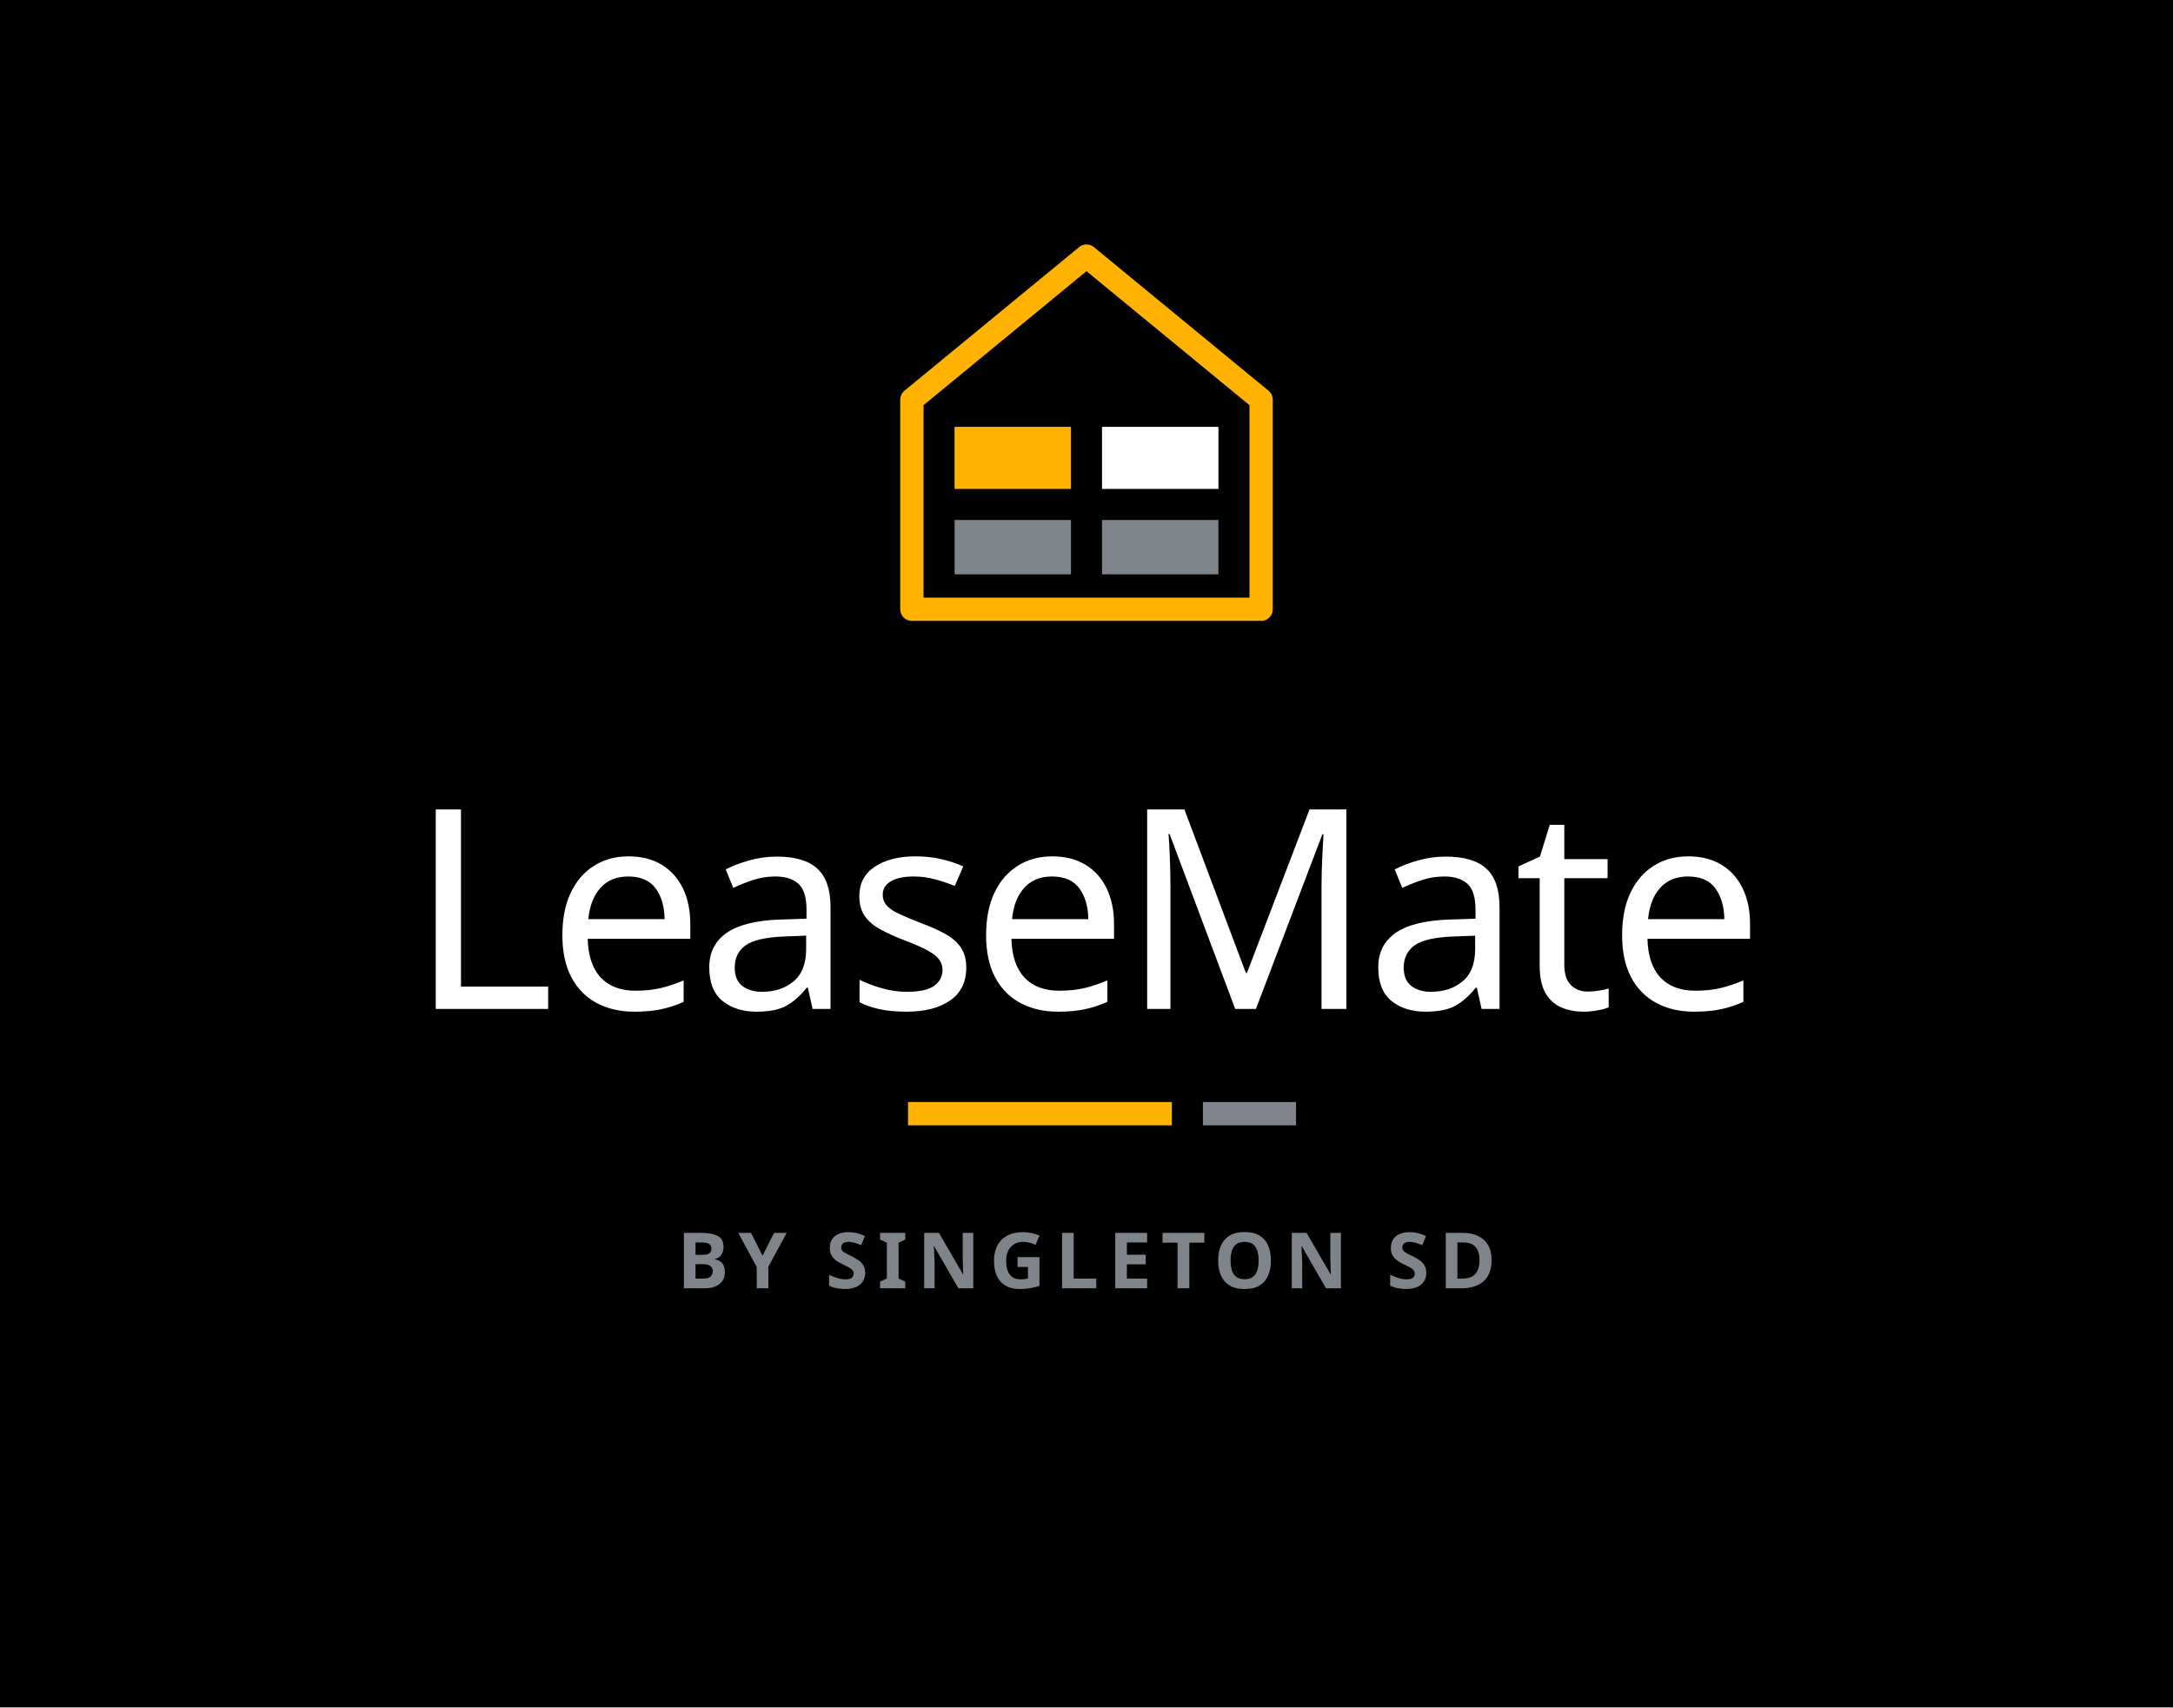
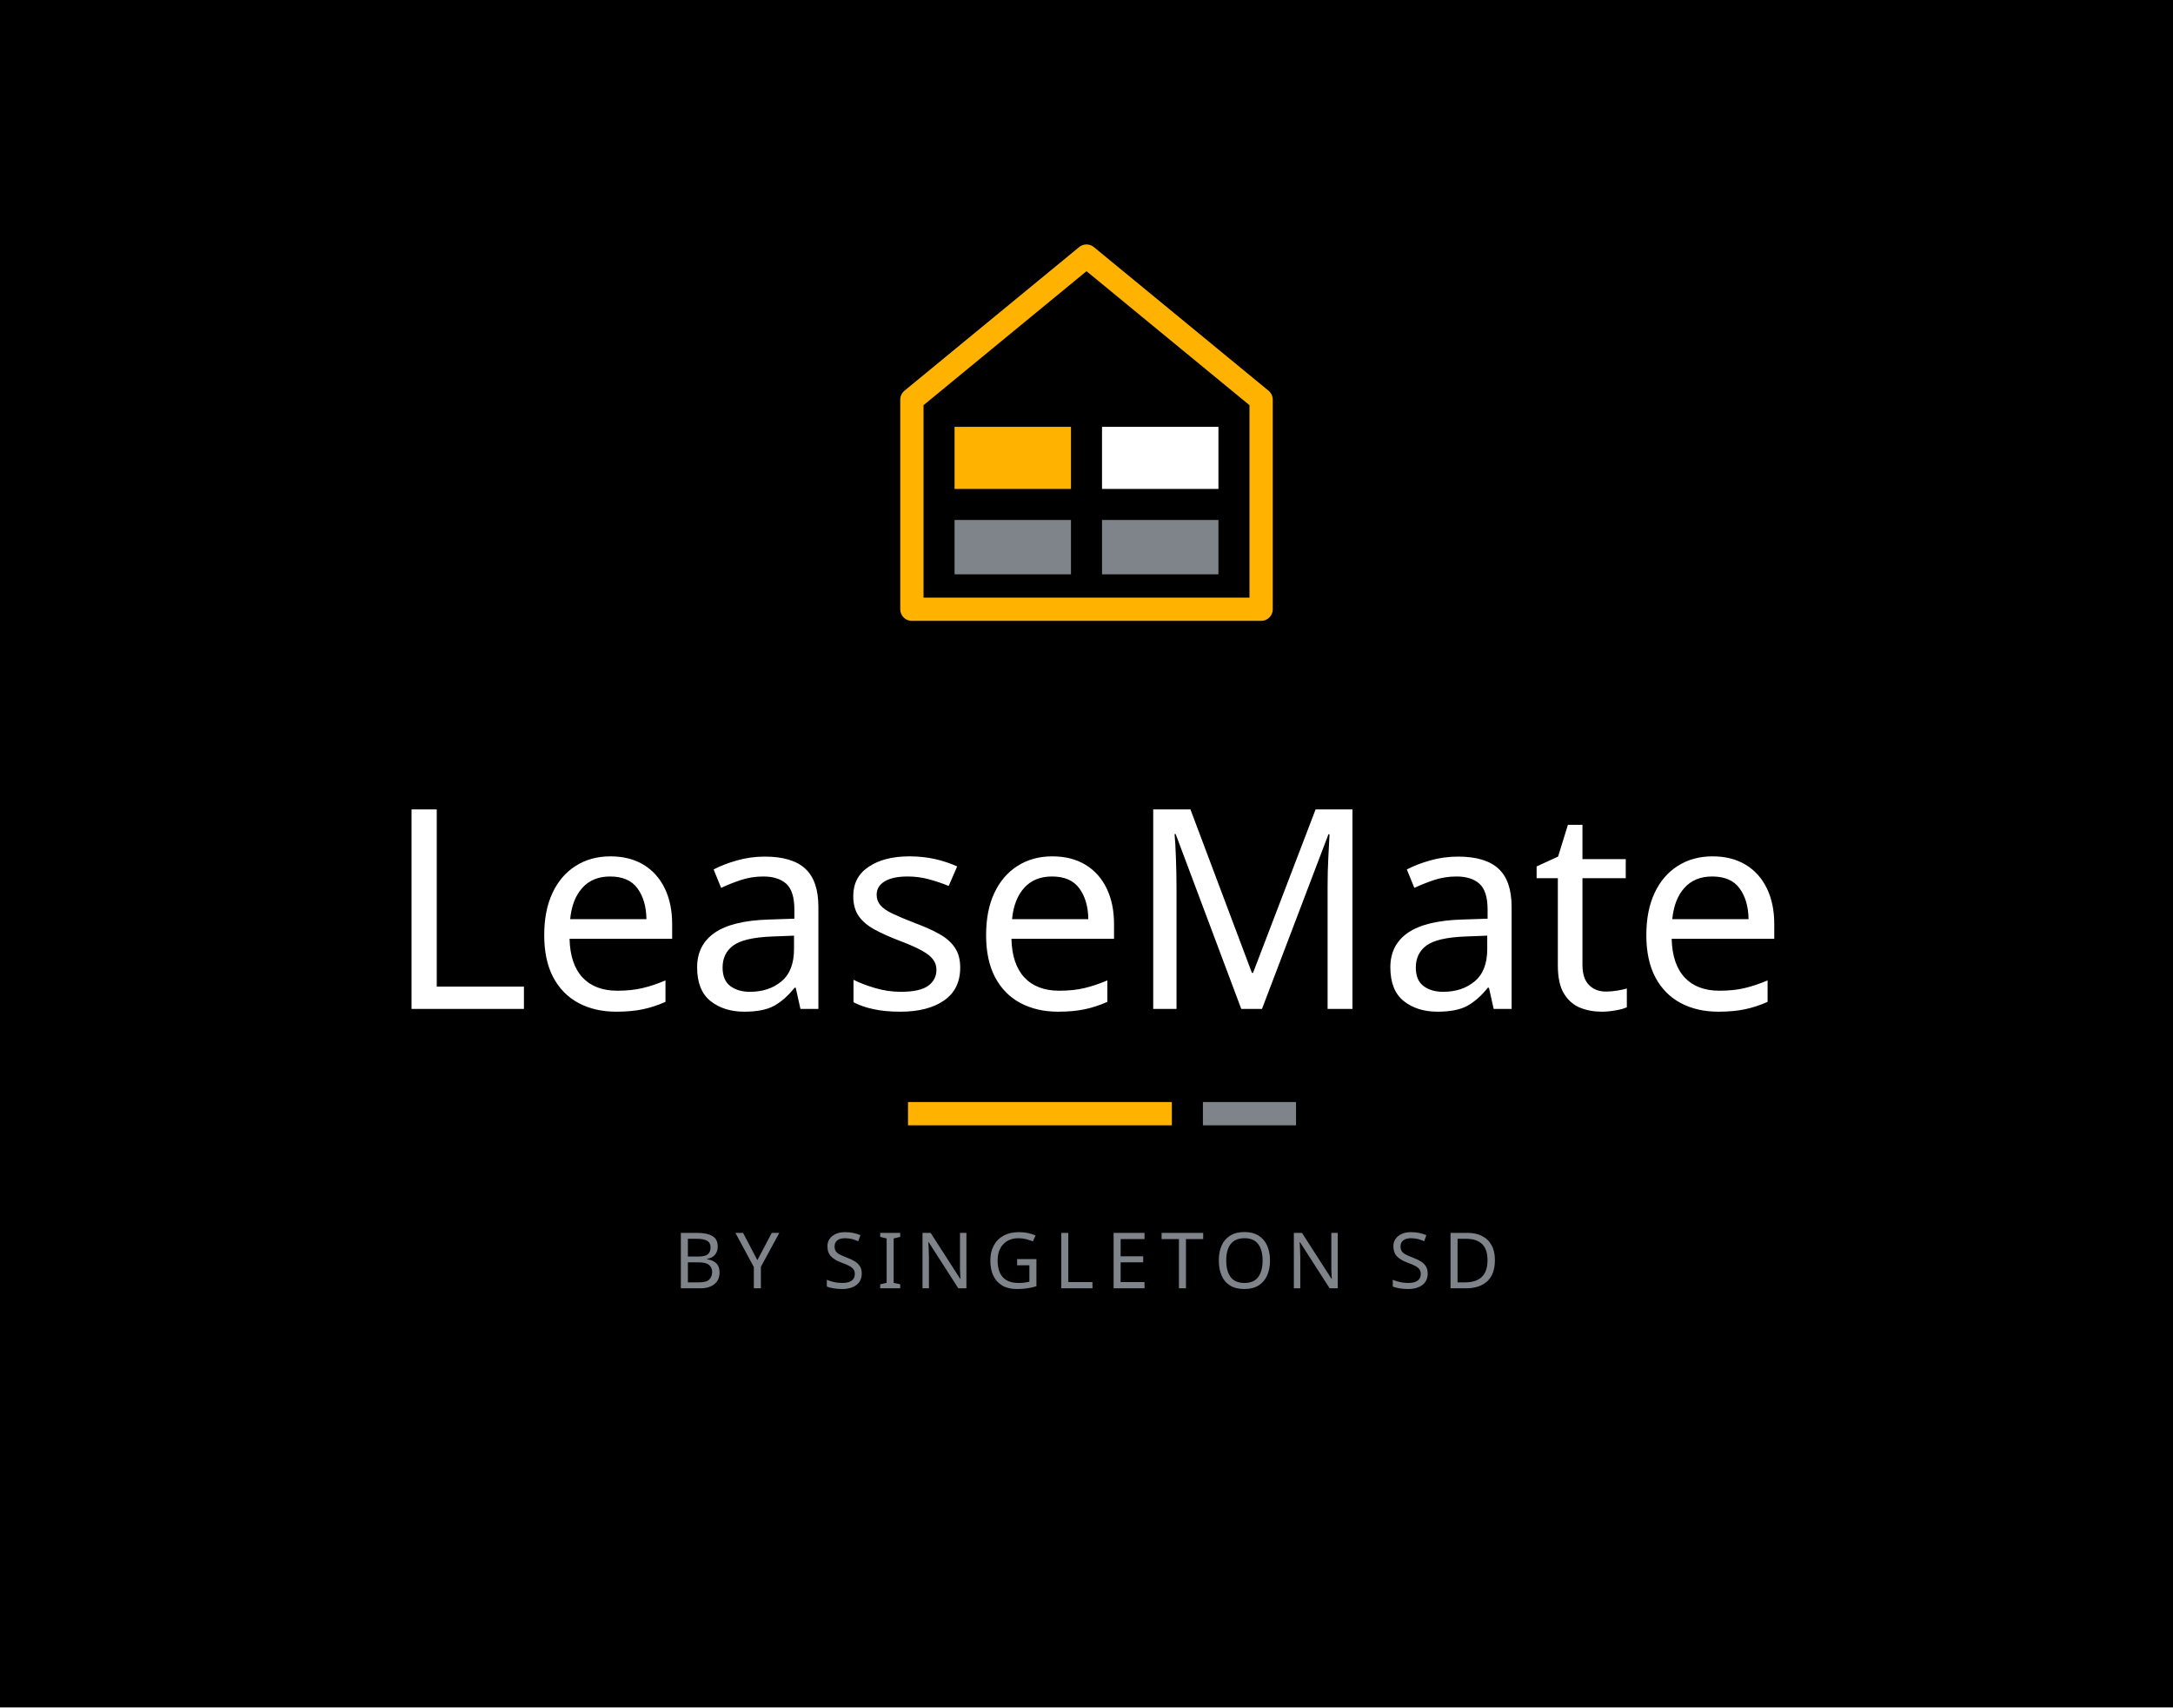
<svg xmlns="http://www.w3.org/2000/svg" viewBox="0 0 280 220" width="280" height="220">
  <rect width="280" height="220" fill="#000000" />
  <g transform="translate(112,28)">
    <path d="M5.5 23.5 L28 5 L50.5 23.5 V50.5 H5.5 Z" fill="none" stroke="#FFB300" stroke-width="3" stroke-linejoin="round" />
    <rect x="11" y="27" width="15" height="8" fill="#FFB300" />
    <rect x="30" y="27" width="15" height="8" fill="#FFFFFF" />
    <rect x="11" y="39" width="15" height="7" fill="#7F848A" />
    <rect x="30" y="39" width="15" height="7" fill="#7F848A" />
  </g>
-   <text x="140" y="130" text-anchor="middle" font-family="Open Sauce Sans" font-weight="500" font-size="36" letter-spacing="-1.05" fill="#FFFFFF">LeaseMate</text>
+   <text x="140" y="130" text-anchor="middle" font-family="Plus Jakarta Sans" font-weight="500" font-size="36" letter-spacing="-0.27" fill="#FFFFFF">LeaseMate</text>
  <rect x="117" y="142" width="34" height="3" fill="#FFB300" />
  <rect x="155" y="142" width="12" height="3" fill="#7F848A" />
-   <text x="140" y="166" text-anchor="middle" font-family="Open Sauce Sans" font-weight="600" font-size="10" letter-spacing="1.2" fill="#7F848A">BY SINGLETON SD</text>
+   <text x="140" y="166" text-anchor="middle" font-family="Plus Jakarta Sans" font-weight="500" font-size="10" letter-spacing="1.5" fill="#7F848A">BY SINGLETON SD</text>
</svg>
